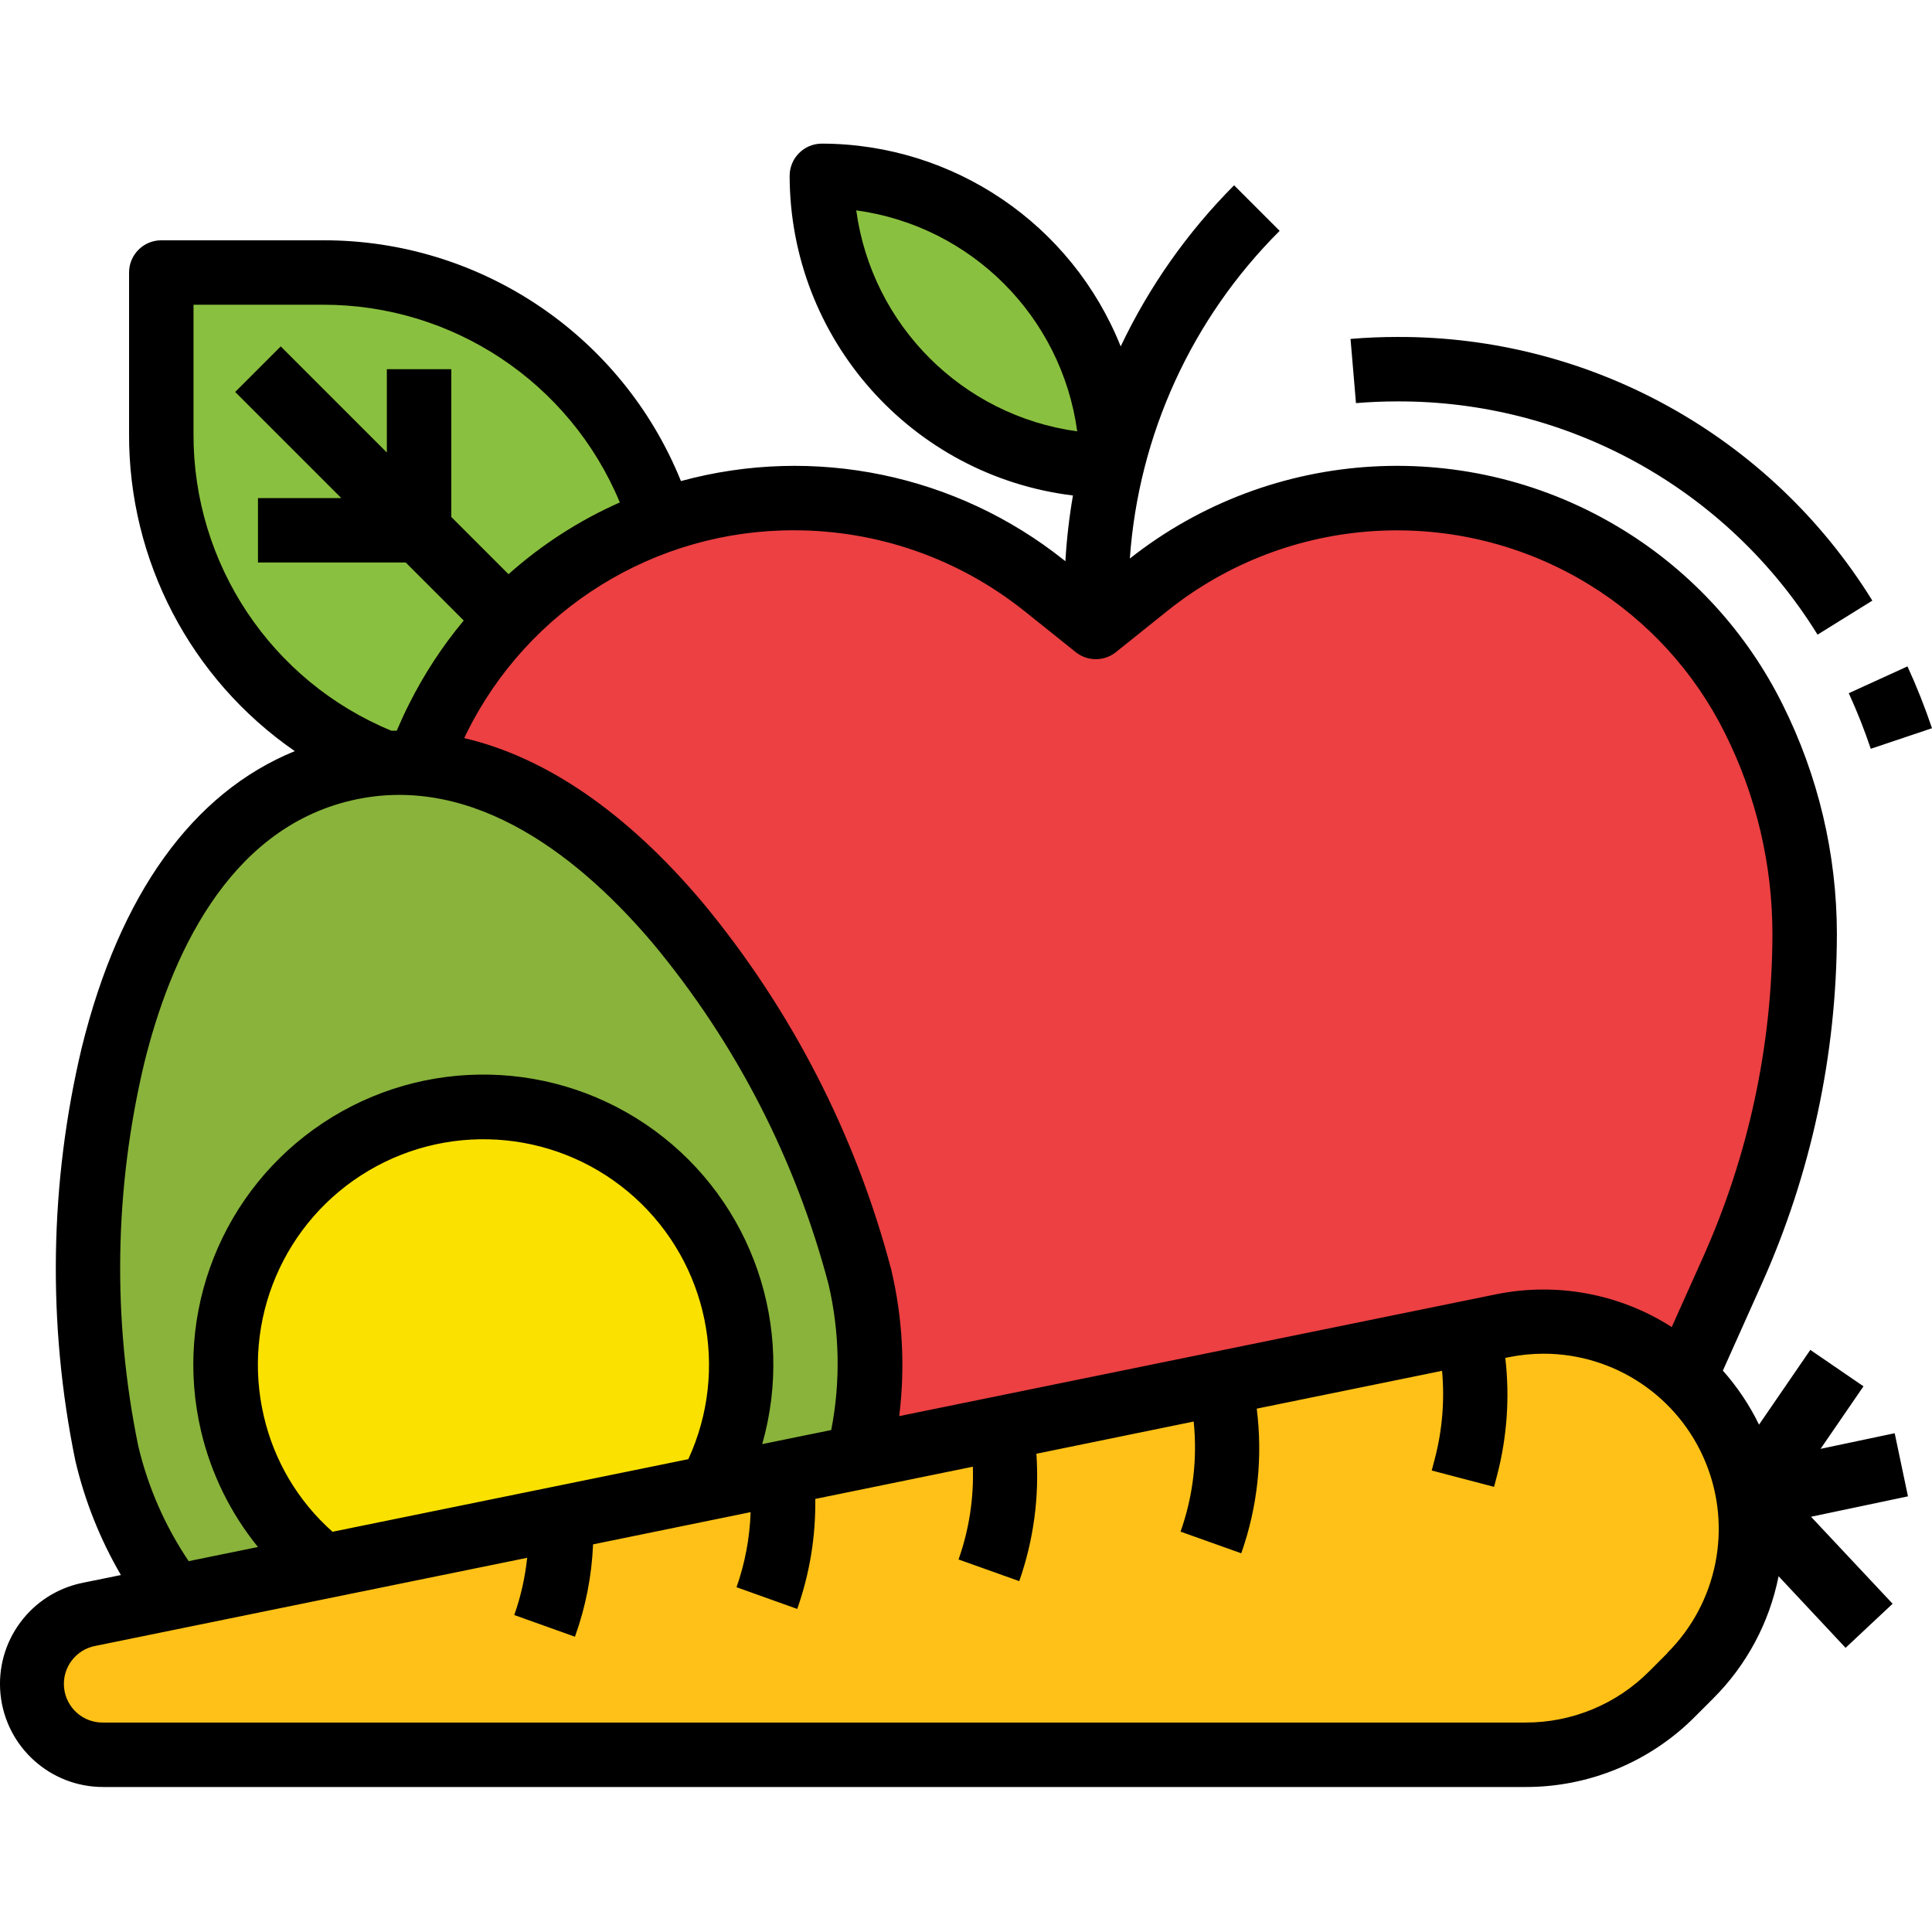
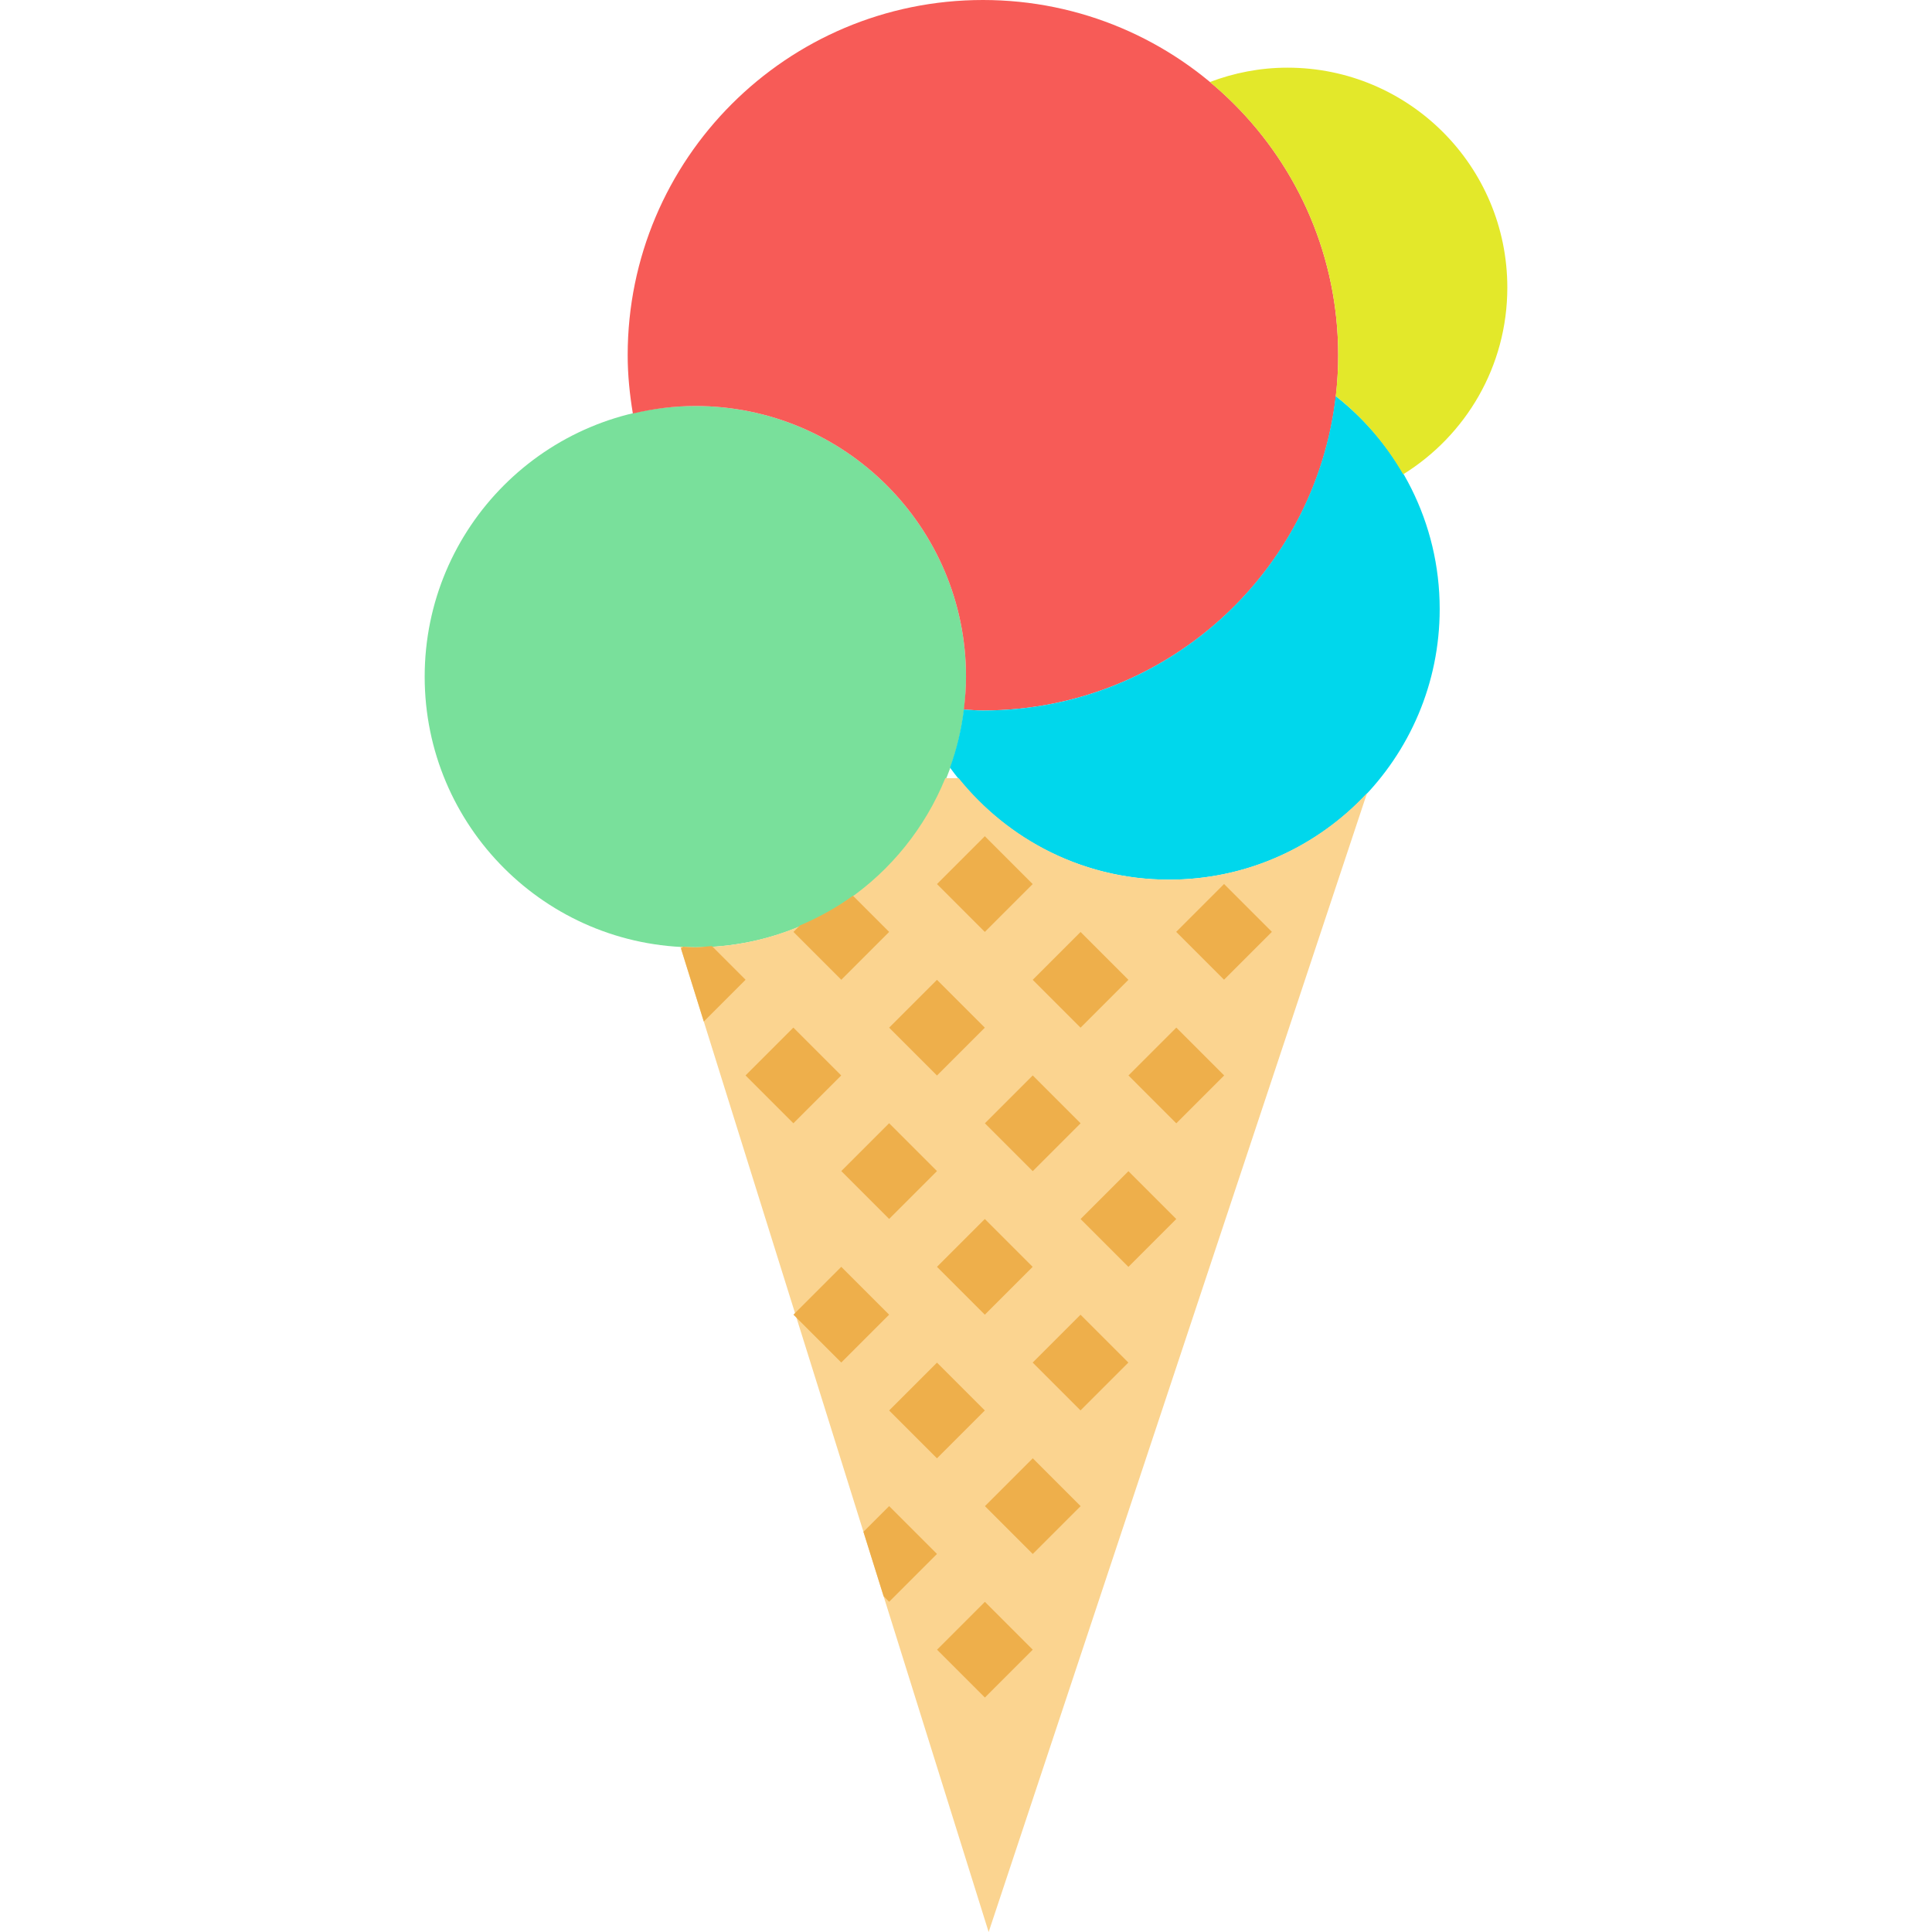
- <svg xmlns="http://www.w3.org/2000/svg" height="479pt" viewBox="0 -35 479.658 479" width="479pt">
-   <path d="m204.043 8.328c39.762 0 72 32.234 72 72-39.766 0-72-32.234-72-72zm0 0" fill="#8ac03f" />
-   <path d="m168.043 160.328h-40c-48.602 0-88-39.398-88-88v-40h40c48.602 0 88 39.398 88 88zm0 0" fill="#8ac03f" />
-   <path d="m197.281 88.328c-37.531.004-71.84 21.207-88.625 54.777-8.293 16.586-12.613 34.879-12.613 53.422 0 28.875 6.125 57.418 17.977 83.746l35.621 79.254c11.195 24.859 35.938 40.832 63.203 40.801 7.438 0 14.828-1.199 21.887-3.551l37.312-12.449 37.344 12.449c7.047 2.348 14.426 3.547 21.855 3.551 27.262.031 52.004-15.941 63.199-40.801l35.656-79.199c11.844-26.348 17.961-54.91 17.945-83.801 0-18.543-4.32-36.836-12.617-53.422-16.785-33.57-51.094-54.773-88.625-54.777-22.5 0-44.332 7.656-61.902 21.711l-12.855 10.289-12.855-10.289c-17.574-14.055-39.406-21.711-61.906-21.711zm0 0" fill="#ec4042" />
-   <path d="m213.488 281.715c11.773 51.492-20.27 102.824-71.703 114.863s-102.93-19.734-115.238-71.105c-12.105-51.625-3.488-155.297 58.832-169.879 62.32-14.586 116.031 74.496 128.109 126.121zm0 0" fill="#89b33b" />
-   <path d="m184.02 303.594c0 35.344-28.656 64-64 64-35.348 0-64-28.656-64-64 0-35.348 28.652-64 64-64 35.344 0 64 28.652 64 64zm0 0" fill="#fae100" />
-   <path d="m25.641 400.328h353.066c13.66.004 26.762-5.426 36.422-15.086l4.496-4.496c20.09-20.109 20.09-52.691 0-72.801-12.227-12.23-29.773-17.508-46.719-14.047l-350.77 71.551c-8.211 1.668-14.109 8.898-14.094 17.281 0 9.719 7.879 17.598 17.598 17.598zm0 0" fill="#ffc117" />
-   <path d="m470.395 320.496-18.402 3.879 10.656-15.527-13.199-9.039-12.734 18.559c-2.367-4.859-5.387-9.371-8.977-13.414l9.598-21.426c12.27-27.352 18.645-56.98 18.707-86.957-.012-19.789-4.625-39.301-13.473-57-8.852-17.812-22.512-32.789-39.434-43.242-38.285-23.672-87.289-20.871-122.633 7.008 2.172-30.719 15.383-59.613 37.195-81.352l-11.312-11.312c-11.59 11.641-21.109 25.164-28.152 40-12.137-30.352-41.504-50.281-74.191-50.344-4.418 0-8 3.582-8 8 .066 40.41 30.227 74.441 70.336 79.359-.934 5.402-1.559 10.852-1.875 16.32l-.309-.246c-26.762-21.355-62.105-28.66-95.137-19.656-14.656-36.254-49.914-59.93-89.016-59.777h-40c-4.418 0-8 3.582-8 8v40c-.133 31.453 15.262 60.949 41.145 78.824-25.312 10.32-43.488 35.488-52.891 73.602-8.008 33.652-8.555 68.648-1.598 102.535 2.336 9.98 6.152 19.559 11.32 28.414l-9.516 1.938c-12.891 2.617-21.699 14.582-20.375 27.668 1.328 13.09 12.359 23.043 25.512 23.02h353.066c15.789.043 30.941-6.234 42.078-17.43l4.496-4.496c8.332-8.289 14-18.875 16.289-30.402l16.633 17.777 11.68-10.945-20.258-21.598 24.066-5.066zm-257.816-303.598c28.527 3.898 50.965 26.332 54.863 54.863-28.527-3.902-50.961-26.336-54.863-54.863zm41.602 99.352 12.879 10.32c2.922 2.34 7.078 2.34 10 0l12.863-10.312c30.098-24.008 72.027-26.543 104.801-6.336 14.395 8.895 26.016 21.641 33.543 36.801 7.738 15.477 11.77 32.543 11.777 49.848-.059 27.719-5.957 55.117-17.305 80.406l-7.695 17.16c-12.965-8.297-28.66-11.207-43.738-8.105l-148.062 30.219c1.52-12.148.848-24.473-1.984-36.387-8.797-33.449-24.797-64.578-46.879-91.199-18.84-22.312-38.875-36-59.129-40.742.199-.395.383-.801.574-1.219 15.312-30.98 46.941-50.527 81.496-50.375 20.652.031 40.688 7.051 56.84 19.922zm-206.137-43.922v-32h32c32.281-.109 61.441 19.27 73.84 49.082-10.082 4.465-19.406 10.473-27.633 17.816l-14.207-14.211v-36.688h-16v20.688l-26.344-26.344-11.312 11.312 26.344 26.344h-20.688v16h36.688l14.398 14.402c-5.32 6.383-9.883 13.363-13.598 20.797-1.043 2.043-2.043 4.242-3.035 6.555h-1.344c-29.836-12.32-49.25-41.473-49.109-73.754zm-13.73 251.297c-6.449-31.422-5.934-63.871 1.512-95.07 6.355-25.73 20.426-57.922 51.402-65.152 30.977-7.234 57.84 15.328 74.941 35.566 20.508 24.672 35.363 53.535 43.531 84.559 2.77 11.879 3 24.207.672 36.176l-17.137 3.496c8.266-28.988-2.402-60.062-26.734-77.859s-57.176-18.551-82.297-1.891c-25.125 16.664-37.211 47.211-30.281 76.551 2.477 10.523 7.305 20.352 14.121 28.746l-17.199 3.512c-5.875-8.711-10.117-18.41-12.531-28.633zm48.242 21.336c-8.512-7.539-14.465-17.543-17.039-28.617-5.613-23.844 4.922-48.57 26.012-61.039 21.09-12.465 47.832-9.777 66.02 6.637 18.184 16.414 23.59 42.742 13.344 64.996zm331.406 30.129-4.488 4.496c-8.141 8.188-19.219 12.777-30.766 12.742h-353.066c-4.996.098-9.234-3.66-9.734-8.633-.5-4.977 2.898-9.504 7.816-10.406l107.152-21.863c-.5 4.844-1.574 9.613-3.199 14.207l15.062 5.391c2.656-7.371 4.176-15.105 4.504-22.934l39.113-8c-.207 6.355-1.387 12.641-3.496 18.641l15.07 5.391c3.094-8.77 4.609-18.016 4.473-27.312l39.129-8c.262 7.832-.941 15.645-3.555 23.031l15.074 5.379c3.555-10.145 5.004-20.906 4.254-31.625l39.051-8c.953 9.238-.156 18.578-3.258 27.336l15.07 5.375c4.059-11.508 5.371-23.805 3.844-35.91l46.008-9.387c.668 7.281.07 14.621-1.762 21.695l-.801 3.051 15.473 4.055.801-3.055c2.441-9.445 3.113-19.262 1.992-28.953l.801-.168c2.875-.586 5.805-.879 8.742-.879 17.586.023 33.426 10.633 40.145 26.883s2.992 34.945-9.441 47.379zm0 0" />
-   <path d="m458.992 136.77c2.062 4.5 3.887 9.105 5.465 13.801l15.199-5.105c-1.758-5.219-3.789-10.344-6.086-15.352zm0 0" />
-   <path d="m346.801 48.328c-3.852 0-7.684.164-11.504.488l1.352 15.938c3.379-.281 6.754-.426 10.152-.426 42.52-.195 82.082 21.738 104.441 57.906l13.602-8.449c-25.273-40.879-69.984-65.672-118.043-65.457zm0 0" />
+ <svg xmlns="http://www.w3.org/2000/svg" version="1.1" id="Capa_1" x="0px" y="0px" viewBox="0 0 57.103 57.103" style="enable-background:new 0 0 57.103 57.103;" xml:space="preserve">
+   <g>
+     <circle style="fill:#79E09B;" cx="20.552" cy="20" r="8" />
+     <path style="fill:#F75B57;" d="M29.052,0c-5.799,0-10.5,4.701-10.5,10.5c0,0.588,0.06,1.161,0.153,1.723   C19.299,12.082,19.915,12,20.552,12c4.418,0,8,3.582,8,8c0,0.33-0.026,0.652-0.065,0.971C28.675,20.982,28.861,21,29.052,21   c5.799,0,10.5-4.701,10.5-10.5C39.552,4.701,34.851,0,29.052,0z" />
+     <g>
+       <path style="fill:#00D7EC;" d="M39.478,11.705C38.879,16.935,34.443,21,29.052,21c-0.191,0-0.377-0.018-0.565-0.029    c-0.072,0.596-0.212,1.169-0.408,1.717C29.533,24.692,31.887,26,34.552,26c4.418,0,8-3.582,8-8    C42.552,15.442,41.346,13.169,39.478,11.705z" />
+     </g>
+     <path style="fill:#FBD490;" d="M34.552,26c-2.52,0-4.752-1.178-6.218-3H27.94c-1.19,2.925-4.036,5-7.388,5   c-0.149,0-0.295-0.014-0.443-0.022l9.112,29.126L40.405,23.44C38.945,25.011,36.866,26,34.552,26z" />
+     <g>
+       <rect x="35.179" y="26.544" transform="matrix(0.7071 -0.7071 0.7071 0.7071 -8.8803 33.6481)" style="fill:#EEAF4B;" width="2" height="2" />
+       <rect x="28.108" y="25.13" transform="matrix(0.7071 0.7071 -0.7071 0.7071 27.0022 -12.9292)" style="fill:#EEAF4B;" width="2" height="2" />
+       <rect x="30.936" y="27.958" transform="matrix(-0.7071 0.7071 -0.7071 -0.7071 74.9957 26.8543)" style="fill:#EEAF4B;" width="2" height="2" />
+       <rect x="33.765" y="30.787" transform="matrix(-0.707 -0.7072 0.7072 -0.707 36.8669 78.8461)" style="fill:#EEAF4B;" width="2" height="2" />
+       <rect x="26.694" y="29.373" transform="matrix(-0.7071 0.7071 -0.7071 -0.7071 68.7529 32.2685)" style="fill:#EEAF4B;" width="2" height="2" />
+       <rect x="29.522" y="32.201" transform="matrix(0.7071 0.7071 -0.7071 0.7071 32.4184 -11.8581)" style="fill:#EEAF4B;" width="2" height="2" />
+       <rect x="32.351" y="35.029" transform="matrix(-0.7071 -0.7071 0.7071 -0.7071 31.4586 85.0886)" style="fill:#EEAF4B;" width="2" height="2" />
+       <rect x="22.451" y="30.787" transform="matrix(0.7071 0.7071 -0.7071 0.7071 29.3437 -7.2727)" style="fill:#EEAF4B;" width="2" height="2" />
+       <rect x="25.28" y="33.615" transform="matrix(0.7071 -0.7071 0.7071 0.7071 -16.7793 28.7192)" style="fill:#EEAF4B;" width="2" height="2" />
+       <rect x="28.108" y="36.444" transform="matrix(0.7071 0.7071 -0.7071 0.7071 35.0022 -9.6155)" style="fill:#EEAF4B;" width="2" height="2" />
+       <rect x="30.937" y="39.272" transform="matrix(-0.7071 -0.7071 0.7071 -0.7071 26.0424 91.3313)" style="fill:#EEAF4B;" width="2" height="2" />
+       <rect x="23.865" y="37.858" transform="matrix(0.7071 0.7071 -0.7071 0.7071 34.7595 -6.2013)" style="fill:#EEAF4B;" width="2" height="2" />
+       <rect x="26.694" y="40.686" transform="matrix(-0.7071 0.7071 -0.7071 -0.7071 76.7525 51.5826)" style="fill:#EEAF4B;" width="2" height="2" />
+       <rect x="29.522" y="43.515" transform="matrix(-0.7071 -0.7071 0.7071 -0.7071 20.6304 97.5744)" style="fill:#EEAF4B;" width="2" height="2" />
+       <rect x="28.108" y="47.757" transform="matrix(-0.7071 -0.7071 0.7071 -0.7071 15.2163 103.8171)" style="fill:#EEAF4B;" width="2" height="2" />
+       <polygon style="fill:#EEAF4B;" points="26.117,47.18 26.28,47.343 27.694,45.929 26.28,44.515 25.52,45.274   " />
+       <path style="fill:#EEAF4B;" d="M20.802,30.193l1.235-1.235l-0.996-0.996C20.877,27.972,20.718,28,20.552,28    c-0.124,0-0.245-0.01-0.366-0.019l-0.057,0.057L20.802,30.193z" />
+       <path style="fill:#EEAF4B;" d="M26.28,27.544l-1.07-1.07c-0.484,0.352-1.01,0.642-1.567,0.879l-0.191,0.191l1.414,1.414    L26.28,27.544z" />
+     </g>
+     <g>
+       <path style="fill:#E3E82A;" d="M38.052,2c-0.808,0-1.579,0.154-2.292,0.424c2.316,1.926,3.792,4.828,3.792,8.076    c0,0.409-0.025,0.811-0.072,1.207c0.806,0.632,1.478,1.421,1.993,2.312c1.847-1.145,3.078-3.186,3.078-5.519    C44.552,4.91,41.642,2,38.052,2z" />
+       <path style="fill:#E3E82A;" d="M38.921,14.045c-0.106,0.292-0.222,0.58-0.352,0.86C38.698,14.625,38.816,14.338,38.921,14.045z" />
+       <path style="fill:#E3E82A;" d="M39.433,11.98c-0.038,0.261-0.077,0.521-0.134,0.775C39.355,12.5,39.396,12.241,39.433,11.98z" />
+       <path style="fill:#E3E82A;" d="M39.225,13.042c-0.069,0.272-0.143,0.541-0.232,0.804C39.081,13.583,39.157,13.314,39.225,13.042z" />
+     </g>
+   </g>
+   <g>
+ </g>
+   <g>
+ </g>
+   <g>
+ </g>
+   <g>
+ </g>
+   <g>
+ </g>
+   <g>
+ </g>
+   <g>
+ </g>
+   <g>
+ </g>
+   <g>
+ </g>
+   <g>
+ </g>
+   <g>
+ </g>
+   <g>
+ </g>
+   <g>
+ </g>
+   <g>
+ </g>
+   <g>
+ </g>
</svg>
